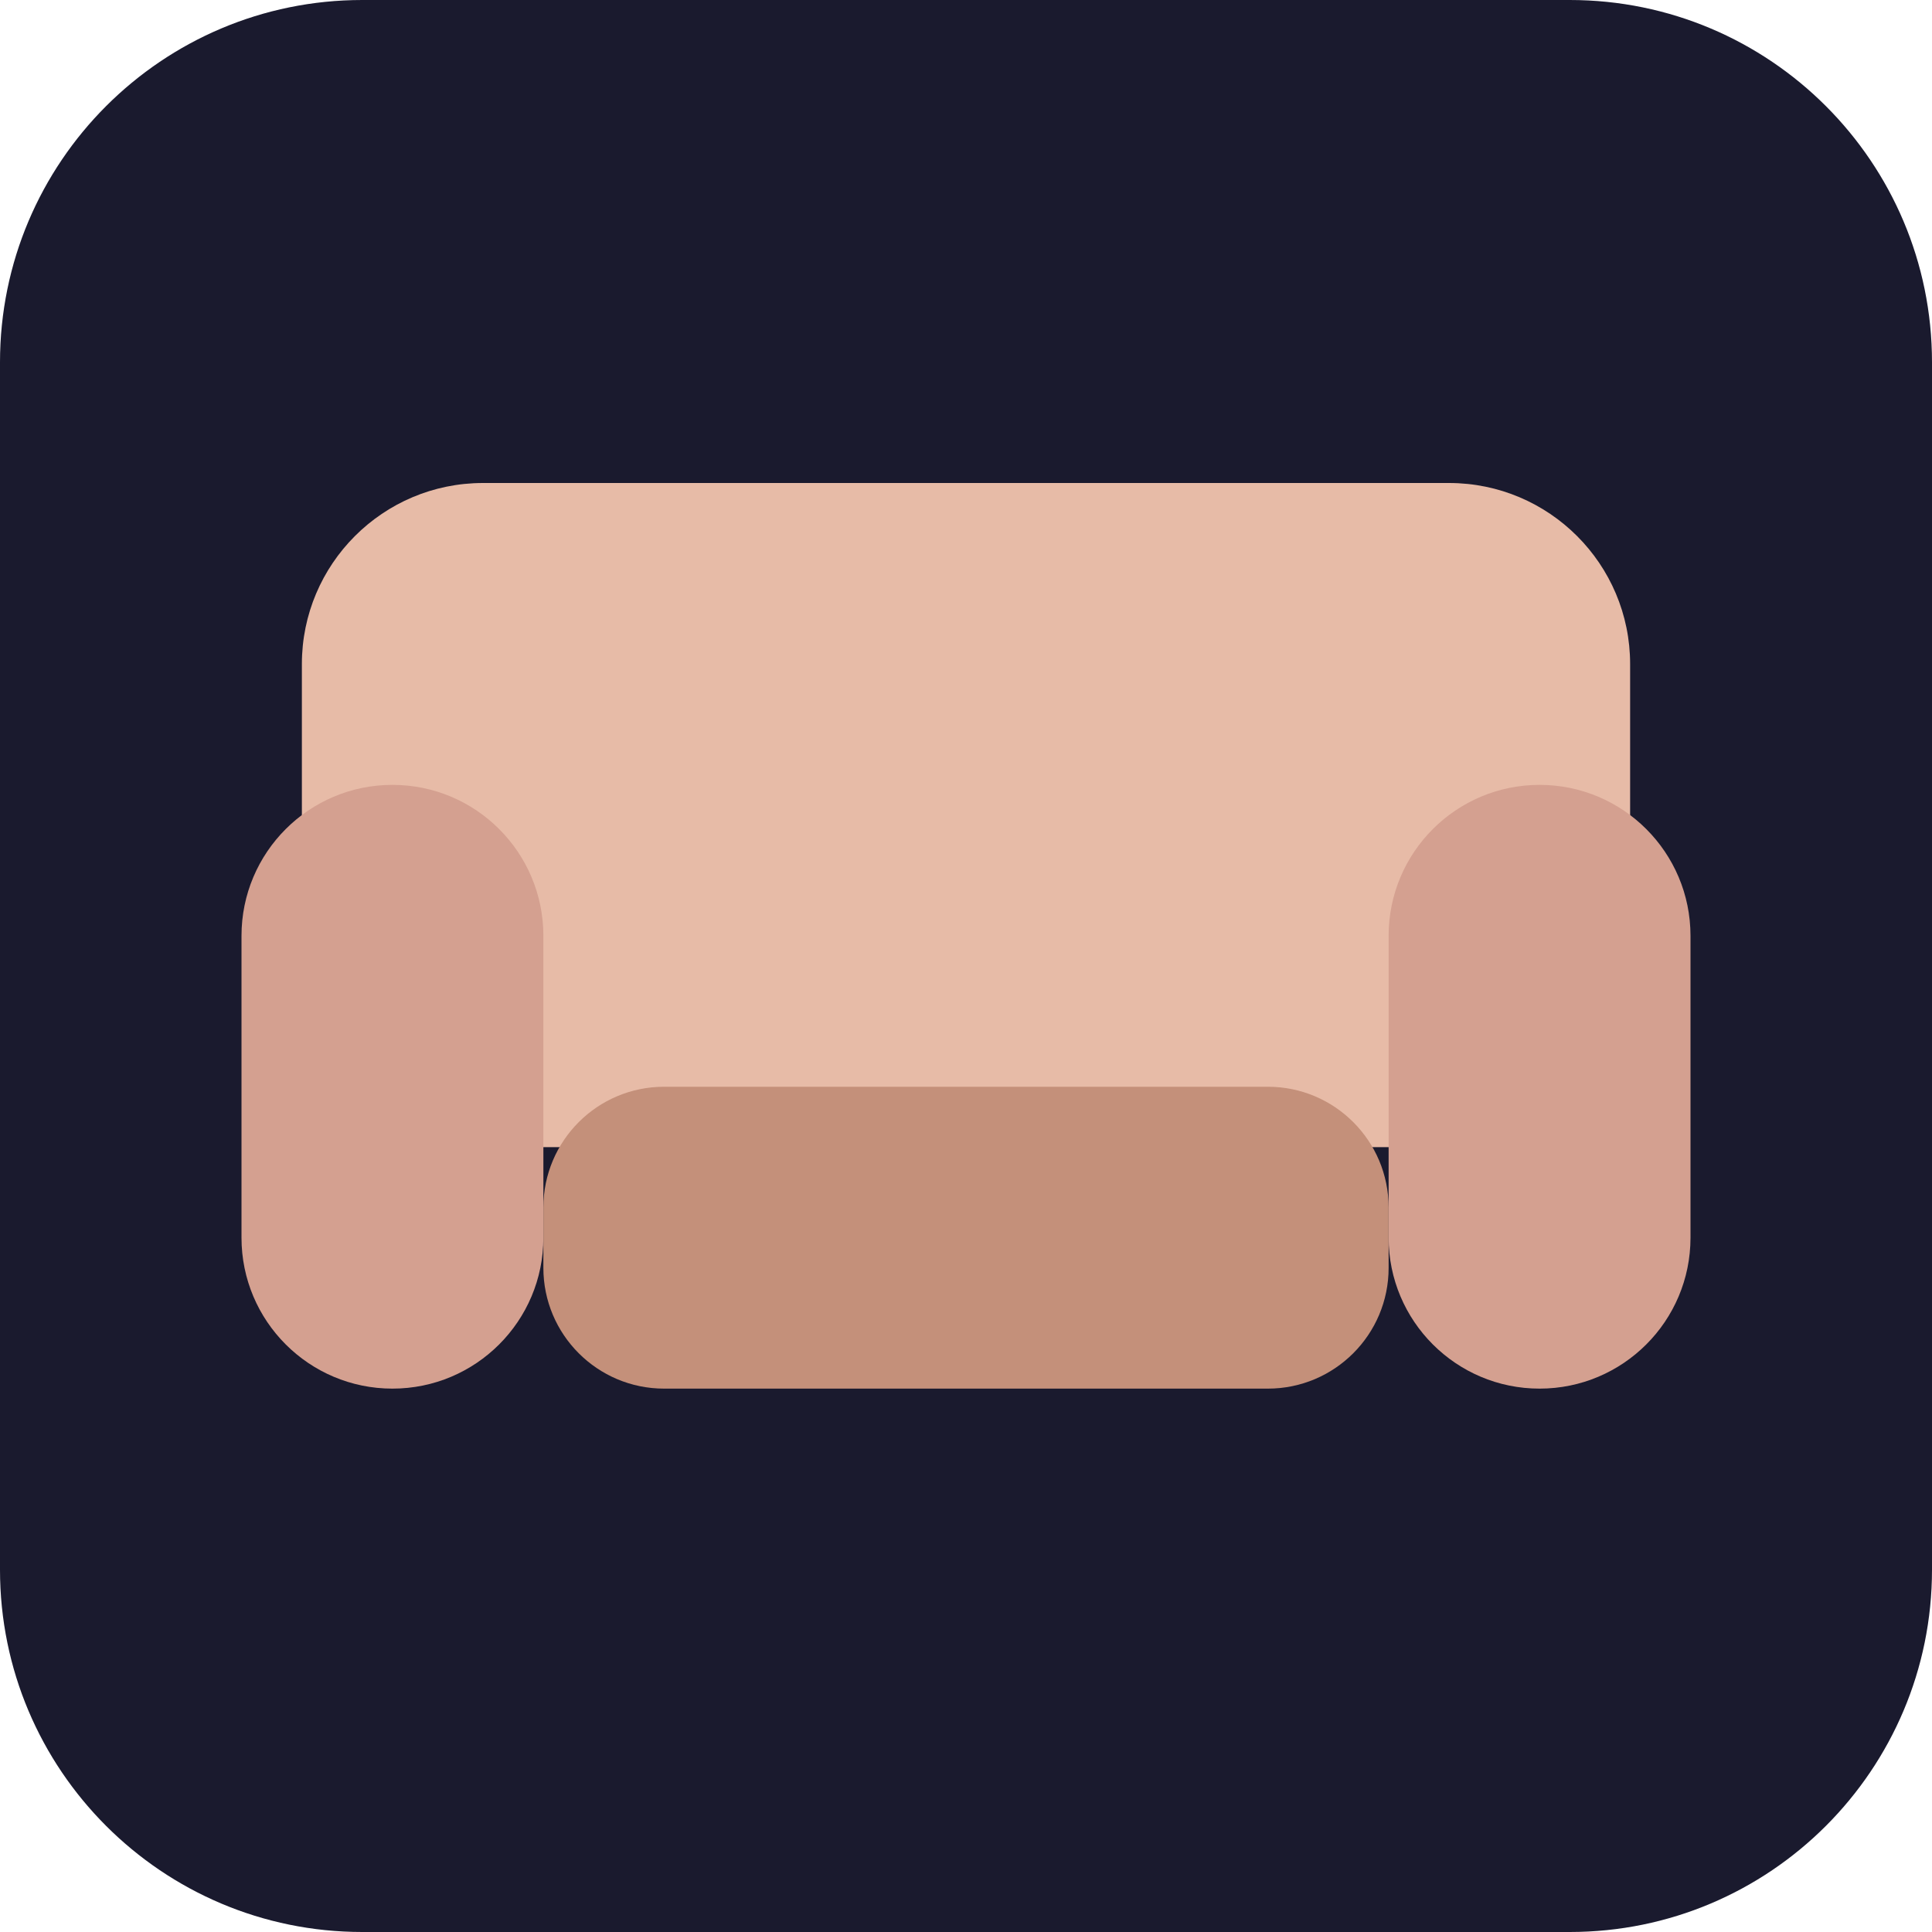
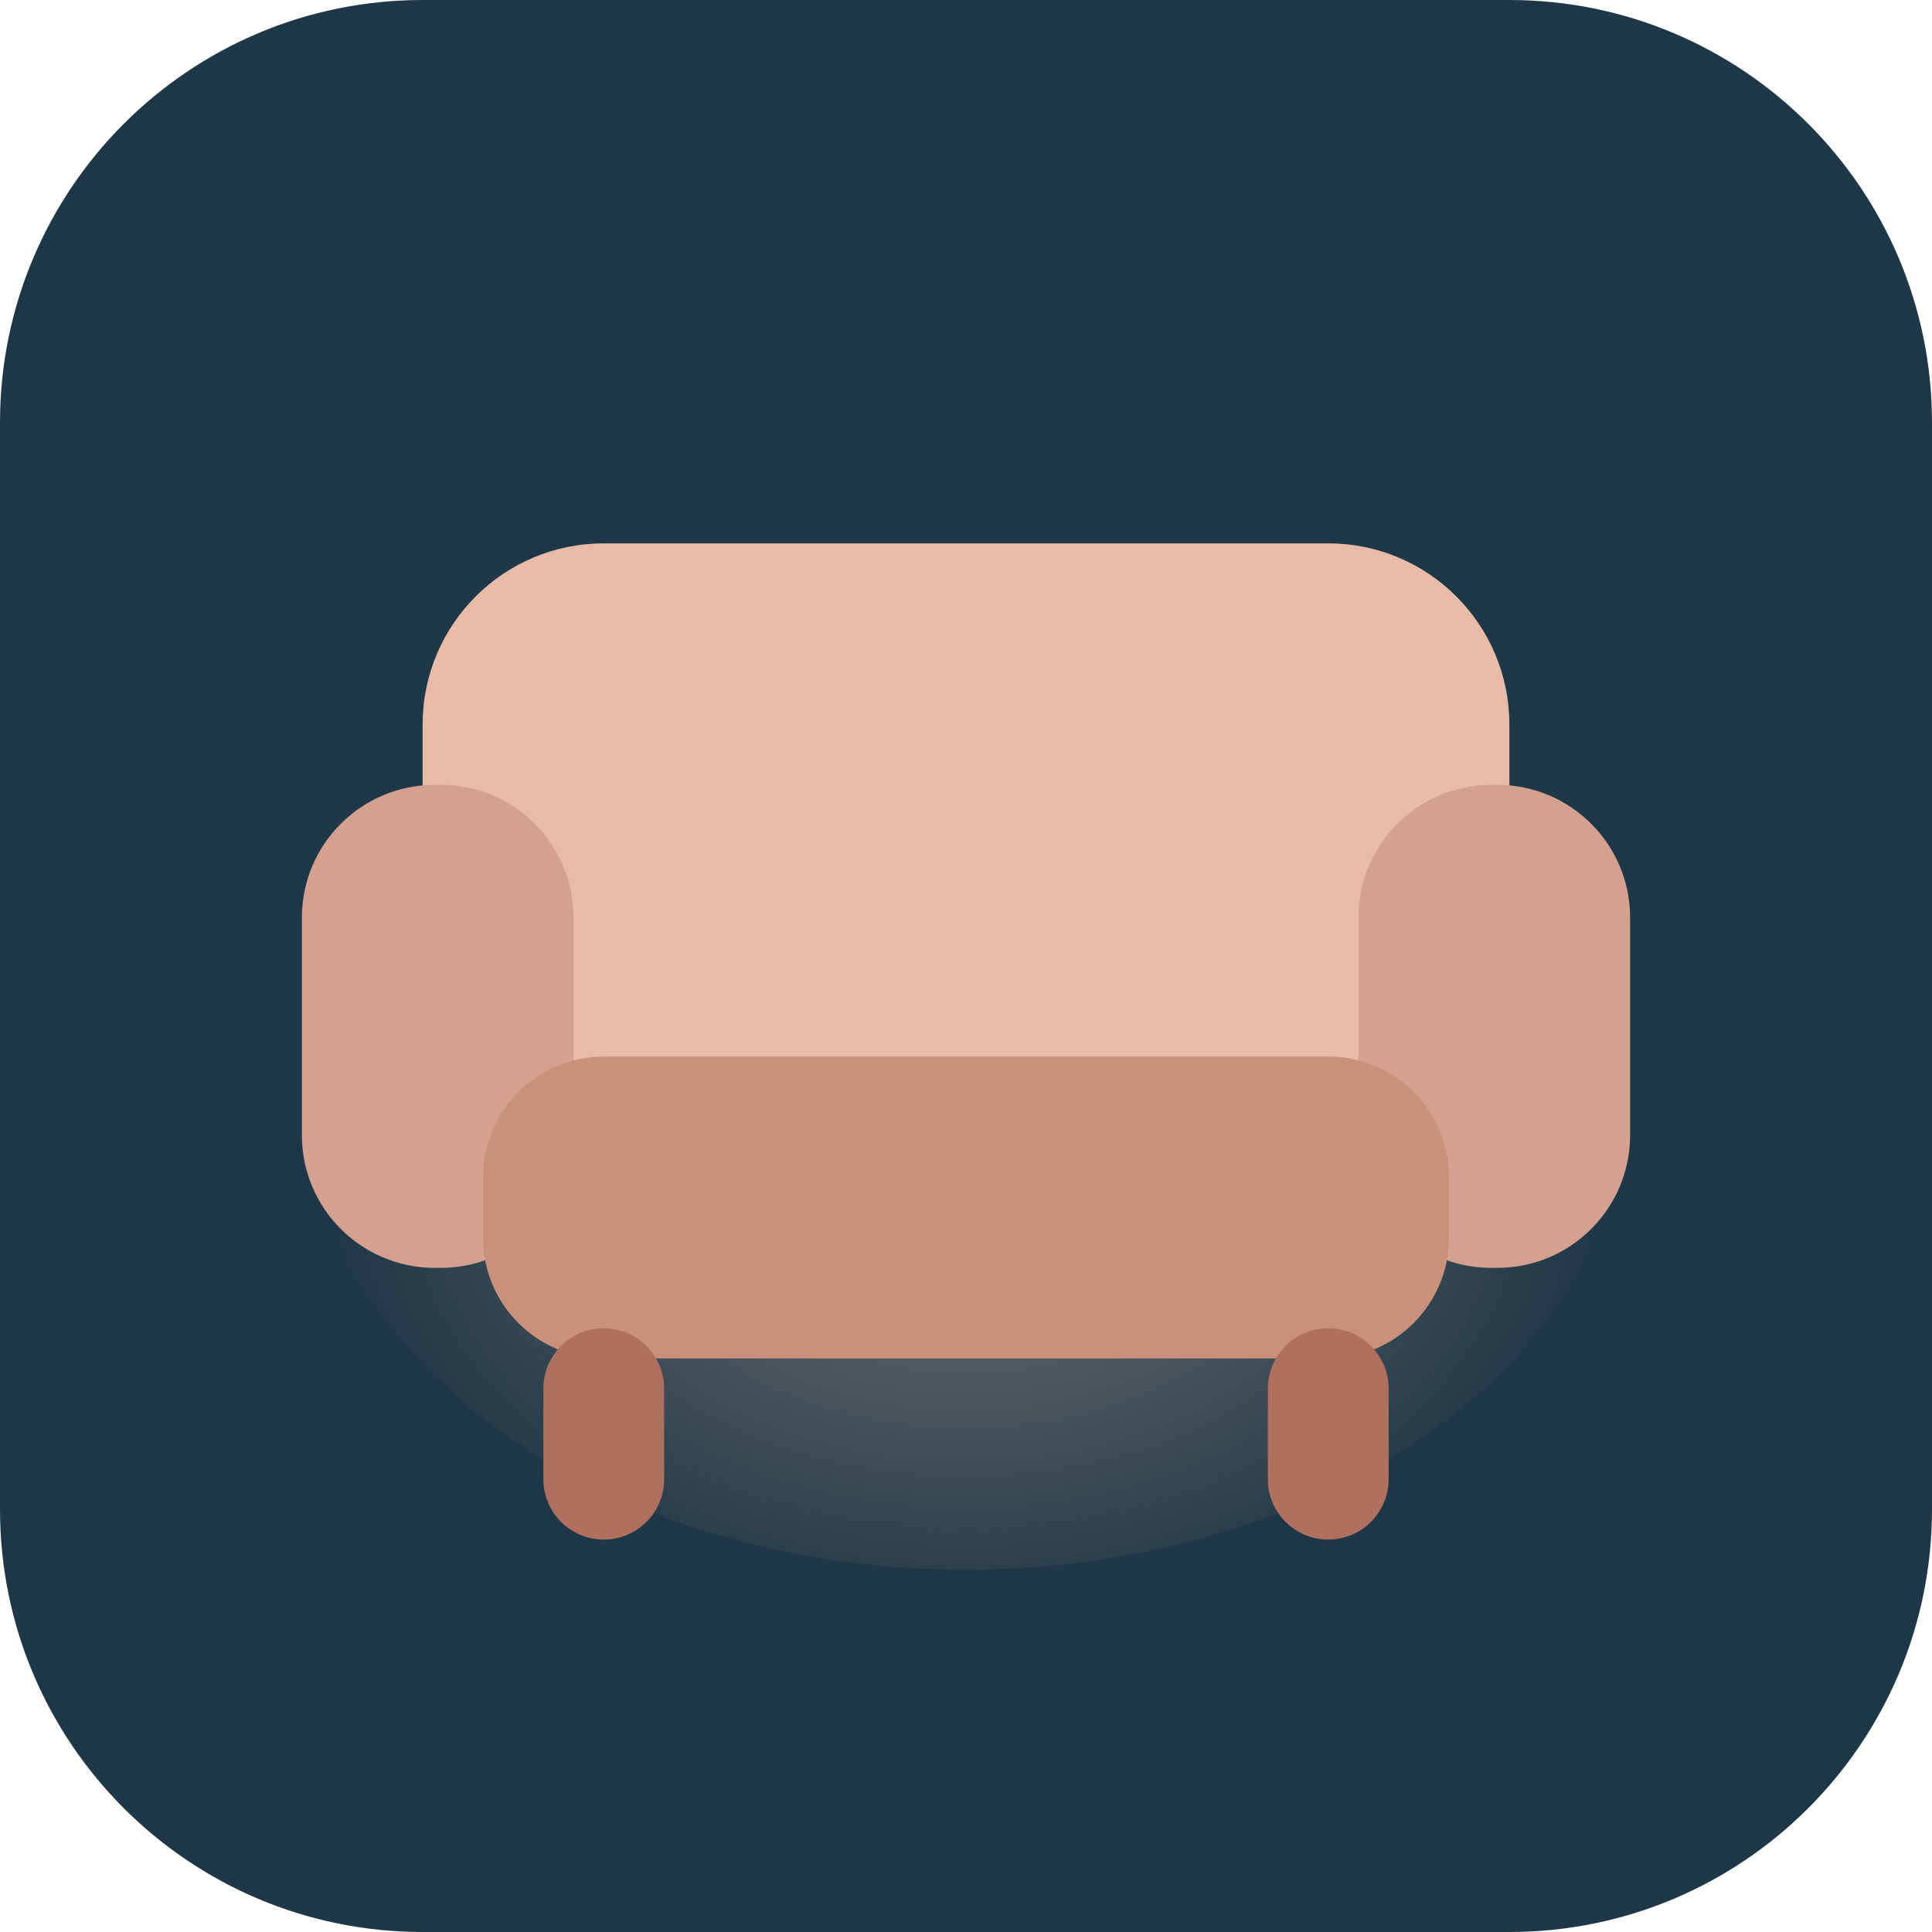
<svg xmlns="http://www.w3.org/2000/svg" viewBox="0 0 32 32">
-   <rect width="32" height="32" rx="6" fill="#1A1A2E" />
-   <rect x="5" y="8" width="22" height="11" rx="3" fill="#e7bba7" />
-   <rect x="4" y="13" width="5" height="10" rx="2.5" fill="#d4a090" />
-   <rect x="23" y="13" width="5" height="10" rx="2.5" fill="#d4a090" />
-   <rect x="9" y="18" width="14" height="5" rx="2" fill="#c4907a" />
+   <defs>
+     <radialGradient id="glow" cx="50%" cy="58%" r="48%">
+       <stop offset="0%" stop-color="#e7bba7" stop-opacity="0.45" />
+       <stop offset="100%" stop-color="#e7bba7" stop-opacity="0" />
+     </radialGradient>
+   </defs>
+   <rect width="32" height="32" rx="7" fill="#1F3848" />
+   <ellipse cx="16" cy="18" rx="11" ry="8" fill="url(#glow)" />
+   <rect x="7" y="9" width="18" height="10" rx="3" fill="#e7bba7" />
+   <rect x="5" y="13" width="4.5" height="8" rx="2.2" fill="#d4a090" />
+   <rect x="22.5" y="13" width="4.5" height="8" rx="2.2" fill="#d4a090" />
+   <rect x="8" y="17.5" width="16" height="5" rx="2" fill="#c9917a" />
+   <rect x="9" y="22" width="2" height="3.5" rx="1" fill="#b07060" />
+   <rect x="21" y="22" width="2" height="3.5" rx="1" fill="#b07060" />
</svg>
